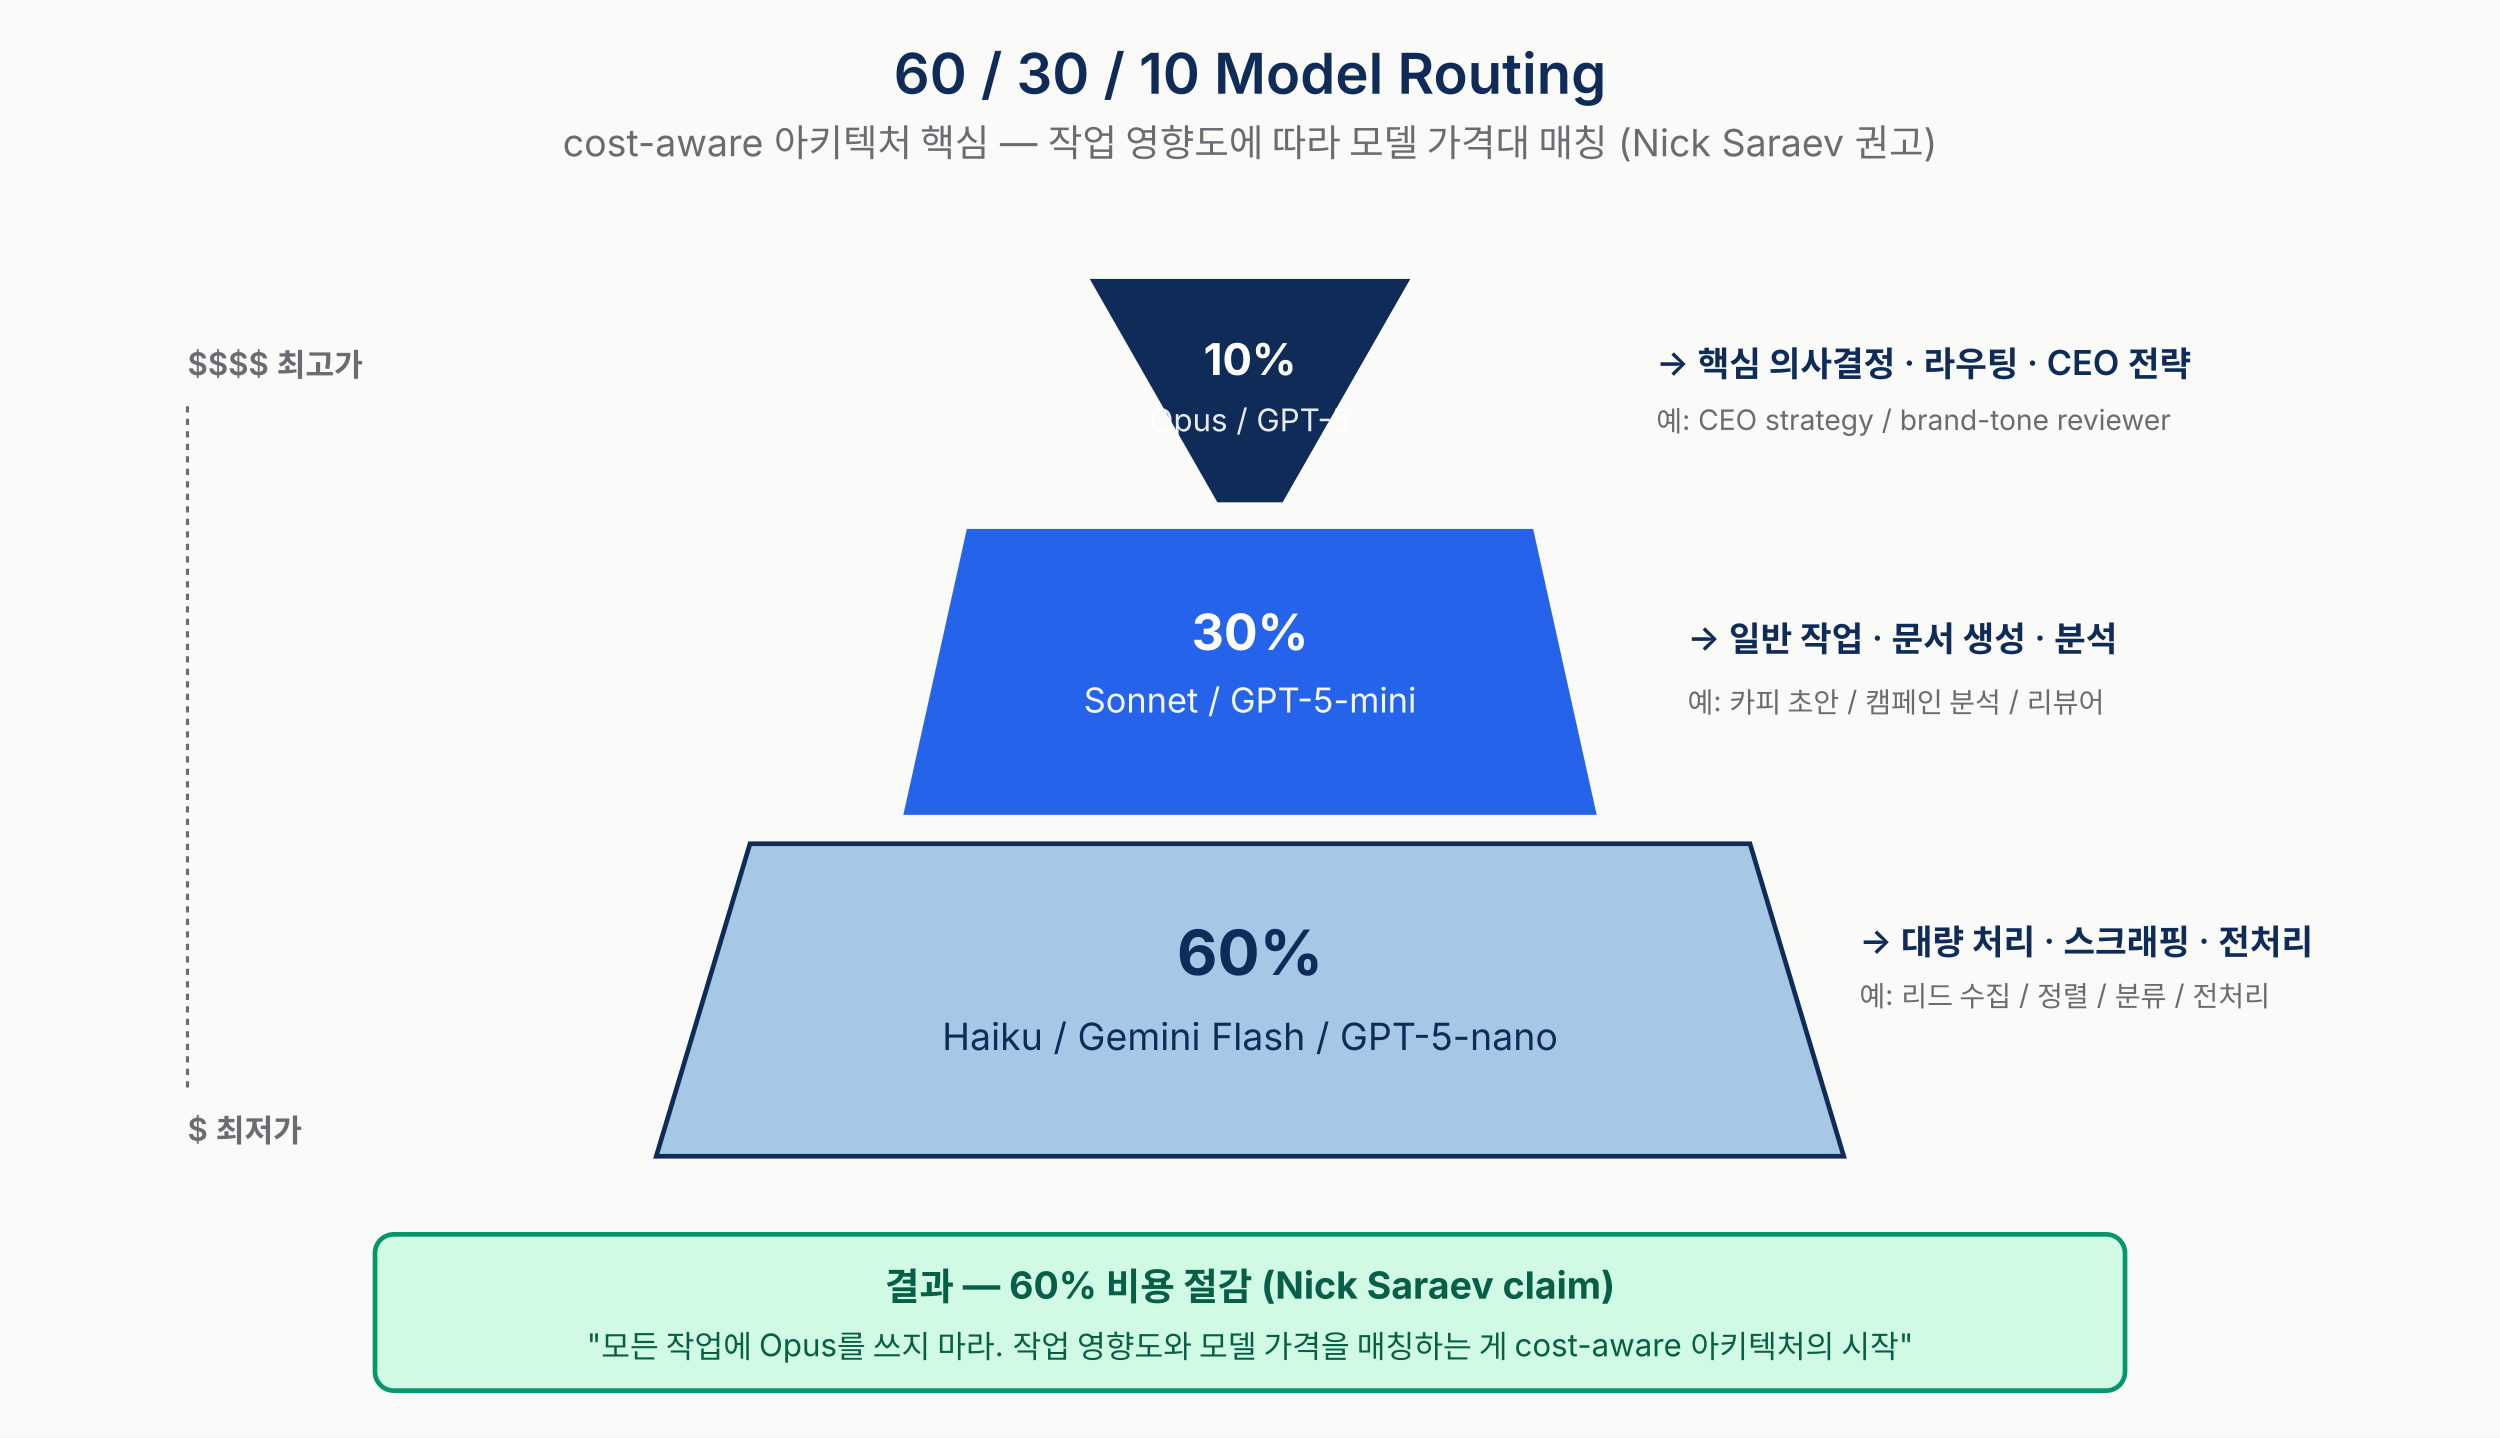
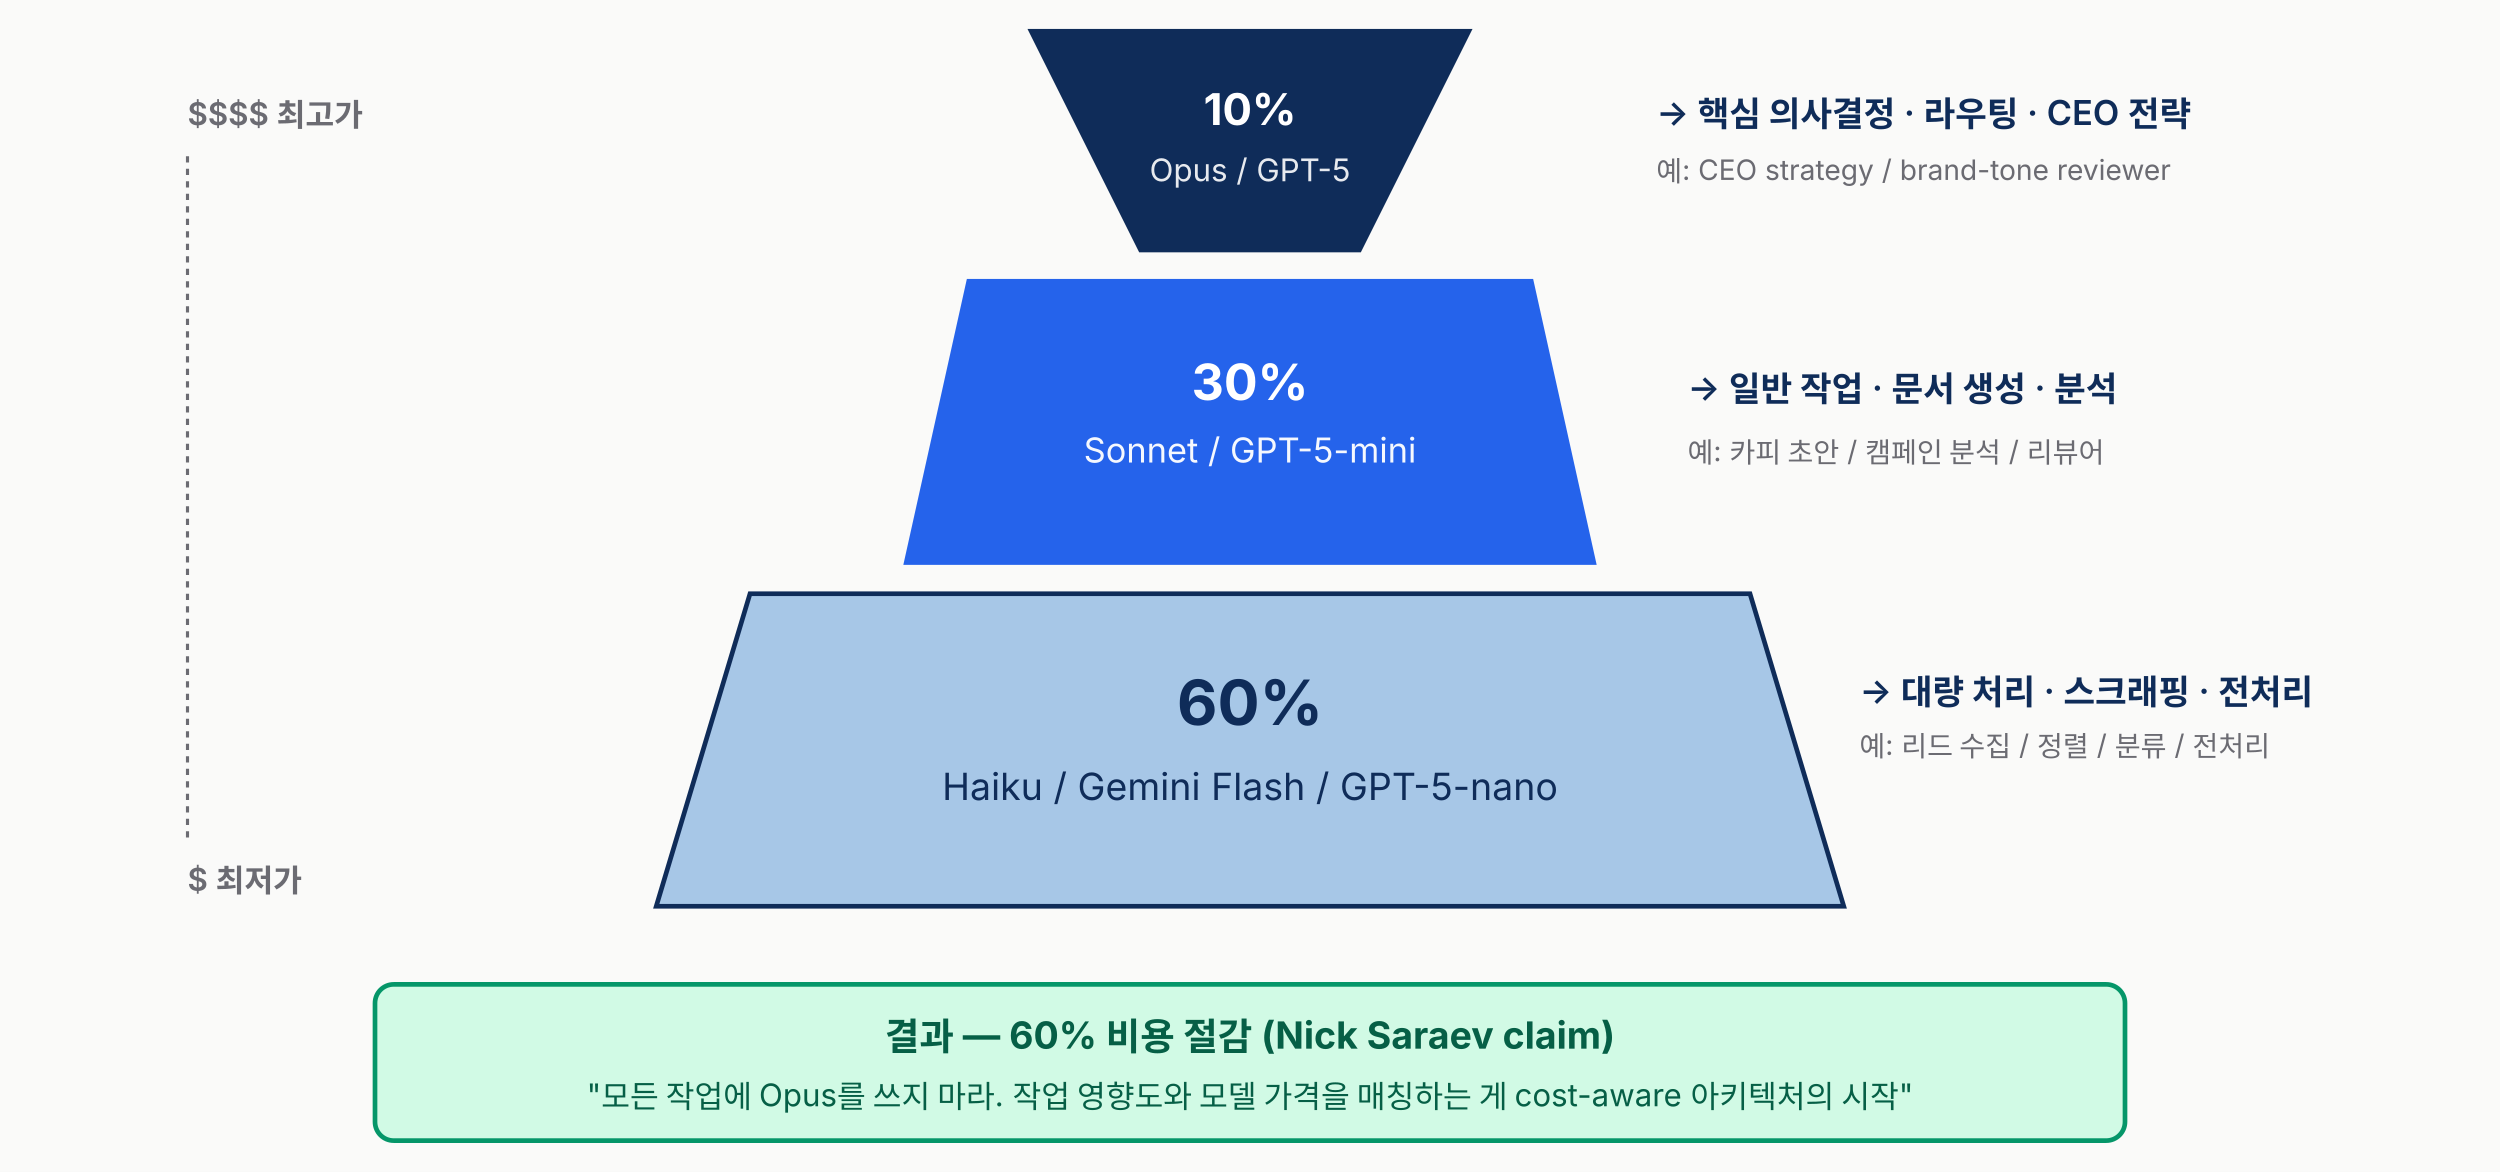
- <svg xmlns="http://www.w3.org/2000/svg" viewBox="0 0 800 460" font-family="-apple-system, 'Segoe UI', 'Noto Sans KR', sans-serif">
-   <rect width="800" height="460" fill="#FAFAF9" />
-   <text x="400" y="30" font-size="18" font-weight="600" text-anchor="middle" fill="#0F2C59">60 / 30 / 10 Model Routing</text>
-   <text x="400" y="50" font-size="12" text-anchor="middle" fill="#6B6B72">cost-aware 아키텍처 핵심 — 작업 영향도에 따라 모델 가격대 매칭 (Nick Saraev 권고)</text>
-   <polygon points="350,90 450,90 410,160 390,160" fill="#0F2C59" stroke="#0F2C59" stroke-width="1.5" />
+ <svg xmlns="http://www.w3.org/2000/svg" viewBox="0 80 800 375" font-family="-apple-system, 'Segoe UI', 'Noto Sans KR', sans-serif">
+   <rect x="0" y="80" width="800" height="375" fill="#FAFAF9" />
+   <polygon points="330,90 470,90 435,160 365,160" fill="#0F2C59" stroke="#0F2C59" stroke-width="1.5" />
  <text x="400" y="120" font-size="14" font-weight="700" text-anchor="middle" fill="#FFFFFF">10%</text>
  <text x="400" y="138" font-size="10" text-anchor="middle" fill="#FFFFFF" opacity="0.9">Opus / GPT-5</text>
  <text x="530" y="120" font-size="11" font-weight="600" fill="#0F2C59">→ 핵심 의사결정 · 라우팅 · CEO 전략</text>
  <text x="530" y="138" font-size="9" fill="#6B6B72">예: CEO strategy / brand-tone reviewer</text>
  <polygon points="310,170 490,170 510,260 290,260" fill="#2563EB" stroke="#2563EB" stroke-width="1.5" />
  <text x="400" y="208" font-size="16" font-weight="700" text-anchor="middle" fill="#FFFFFF">30%</text>
  <text x="400" y="228" font-size="11" text-anchor="middle" fill="#FFFFFF" opacity="0.95">Sonnet / GPT-5-mini</text>
  <text x="540" y="208" font-size="11" font-weight="600" fill="#0F2C59">→ 일반 작업 · 문서 생성 · 분석</text>
  <text x="540" y="228" font-size="9" fill="#6B6B72">예: 카피 초안 / 캠페인 분석 / 리뷰어</text>
  <polygon points="240,270 560,270 590,370 210,370" fill="#A7C7E7" stroke="#0F2C59" stroke-width="1.5" />
  <text x="400" y="312" font-size="20" font-weight="700" text-anchor="middle" fill="#0F2C59">60%</text>
  <text x="400" y="336" font-size="12" text-anchor="middle" fill="#0F2C59">Haiku / Gemini Flash / GPT-5-nano</text>
  <text x="595" y="305" font-size="11" font-weight="600" fill="#0F2C59">→ 대량 처리 · 스크래핑 · 전처리</text>
  <text x="595" y="322" font-size="9" fill="#6B6B72">예: 리드 수집 / 정렬 / 분류 / 전처리</text>
  <g>
    <text x="60" y="120" font-size="10" font-weight="600" fill="#6B6B72">$$$$ 최고가</text>
    <line x1="60" y1="130" x2="60" y2="350" stroke="#6B6B72" stroke-width="1" stroke-dasharray="2 2" />
    <text x="60" y="365" font-size="10" font-weight="600" fill="#6B6B72">$ 최저가</text>
  </g>
  <g>
    <rect x="120" y="395" width="560" height="50" rx="6" fill="#D1FAE5" stroke="#059669" stroke-width="1.5" />
    <text x="400" y="416" font-size="12" font-weight="700" text-anchor="middle" fill="#065F46">결과 — 60% 비용 절감 (Nick Saraev claim)</text>
    <text x="400" y="434" font-size="10" text-anchor="middle" fill="#065F46">"모든 작업에 Opus를 쓰지 마라. 작업 영향도와 모델 가격을 매칭하는 게 cost-aware 아키텍처의 시작"</text>
  </g>
</svg>
